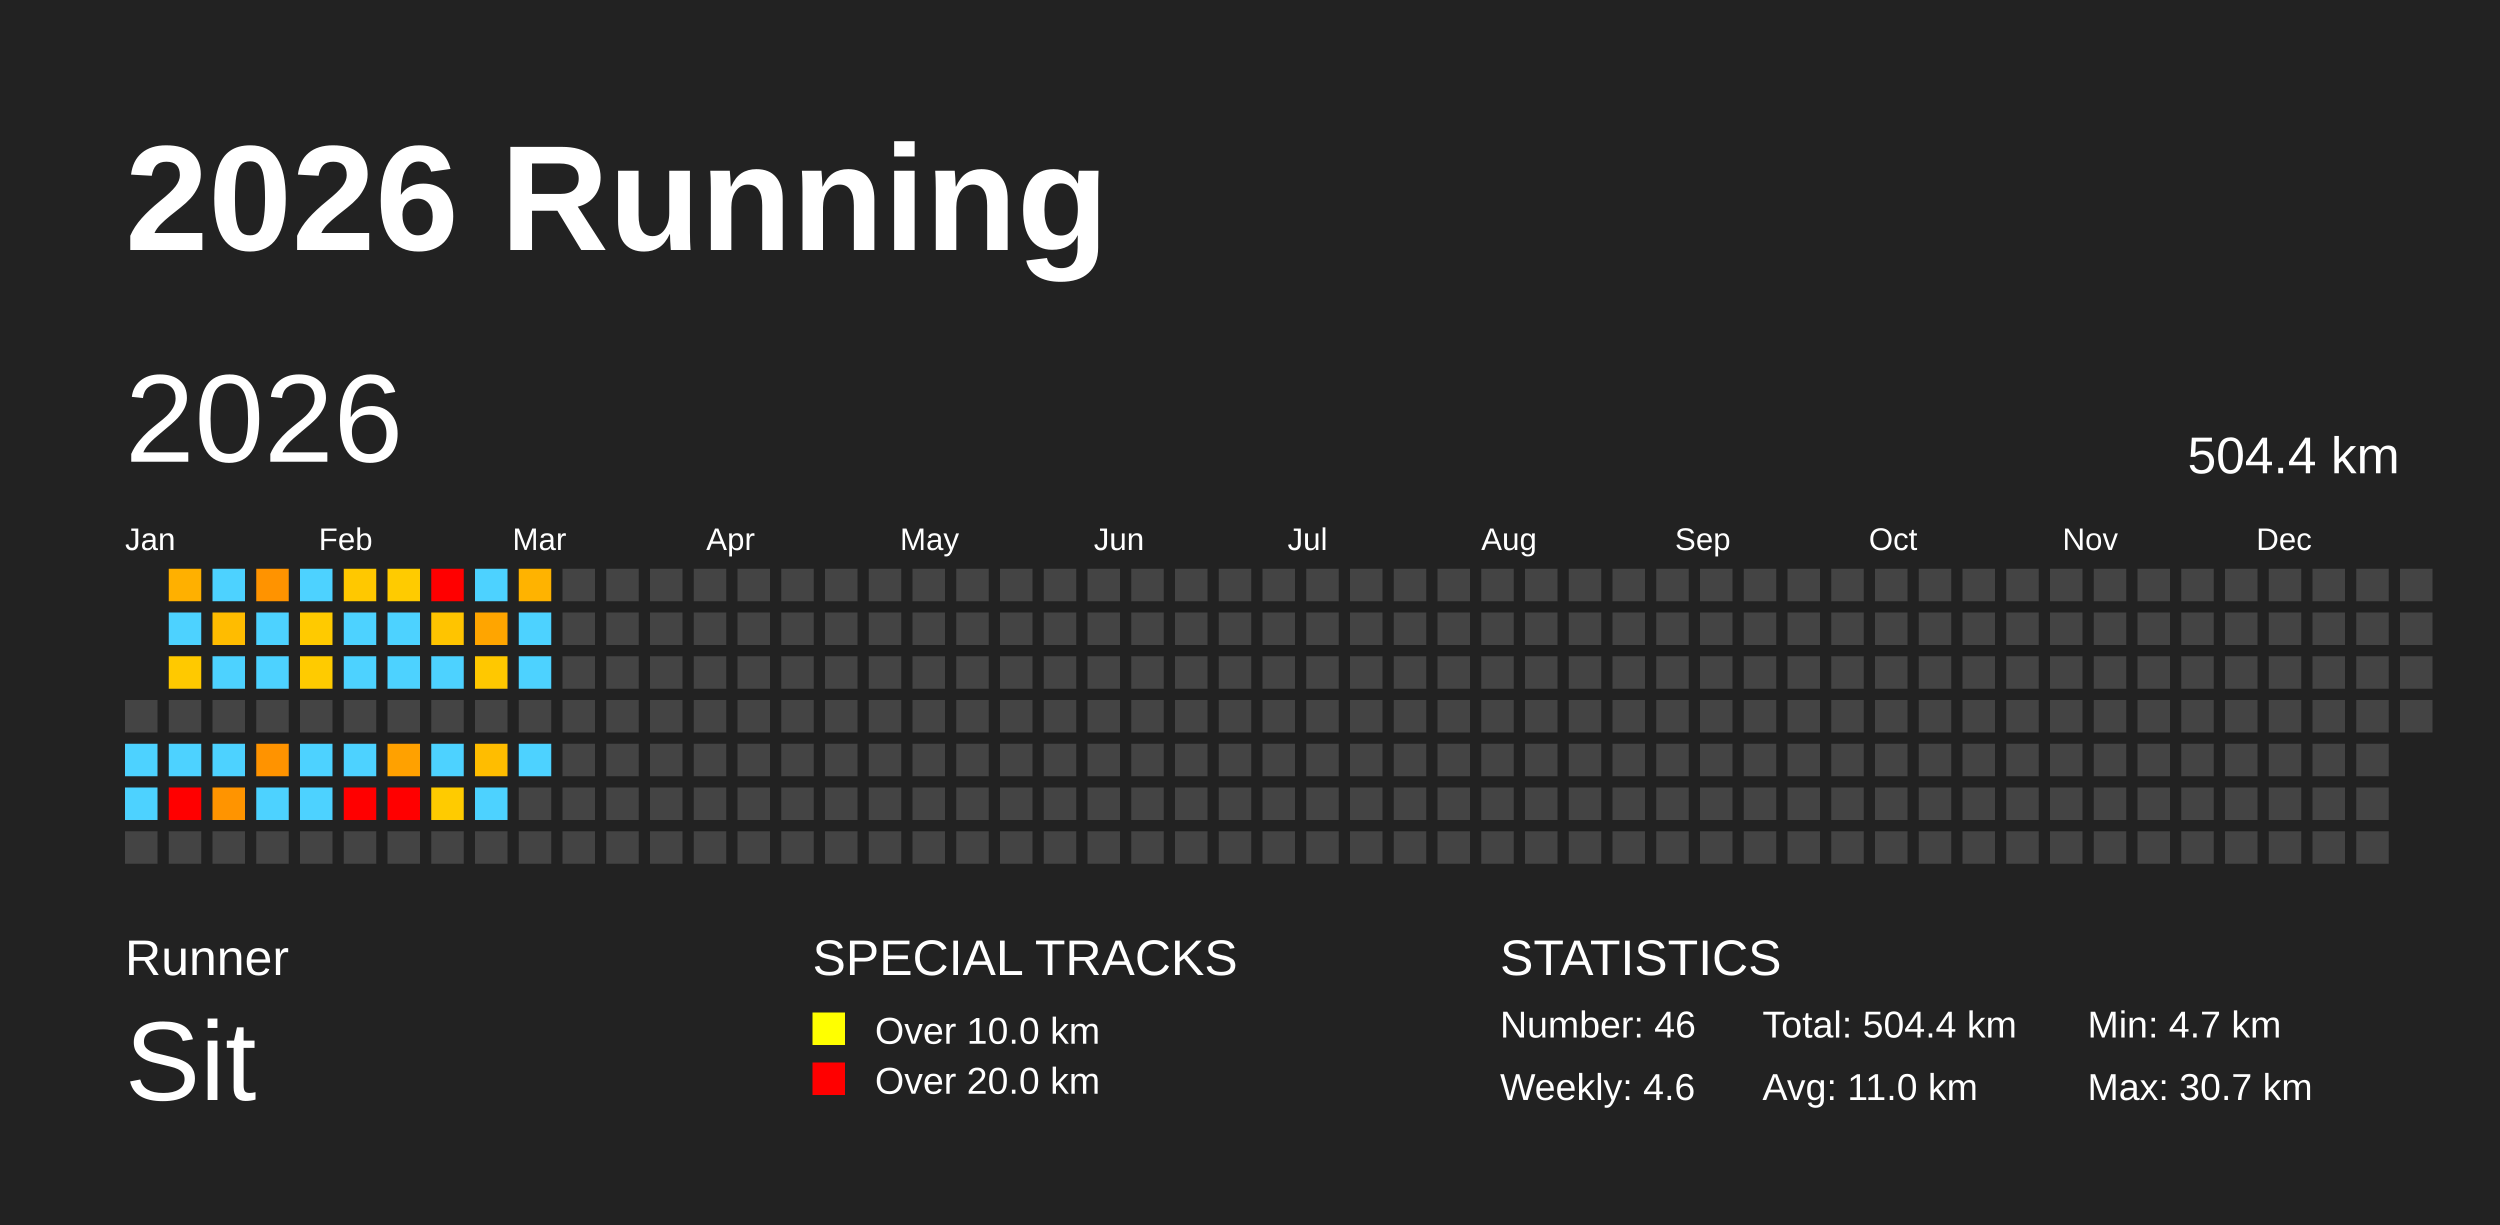
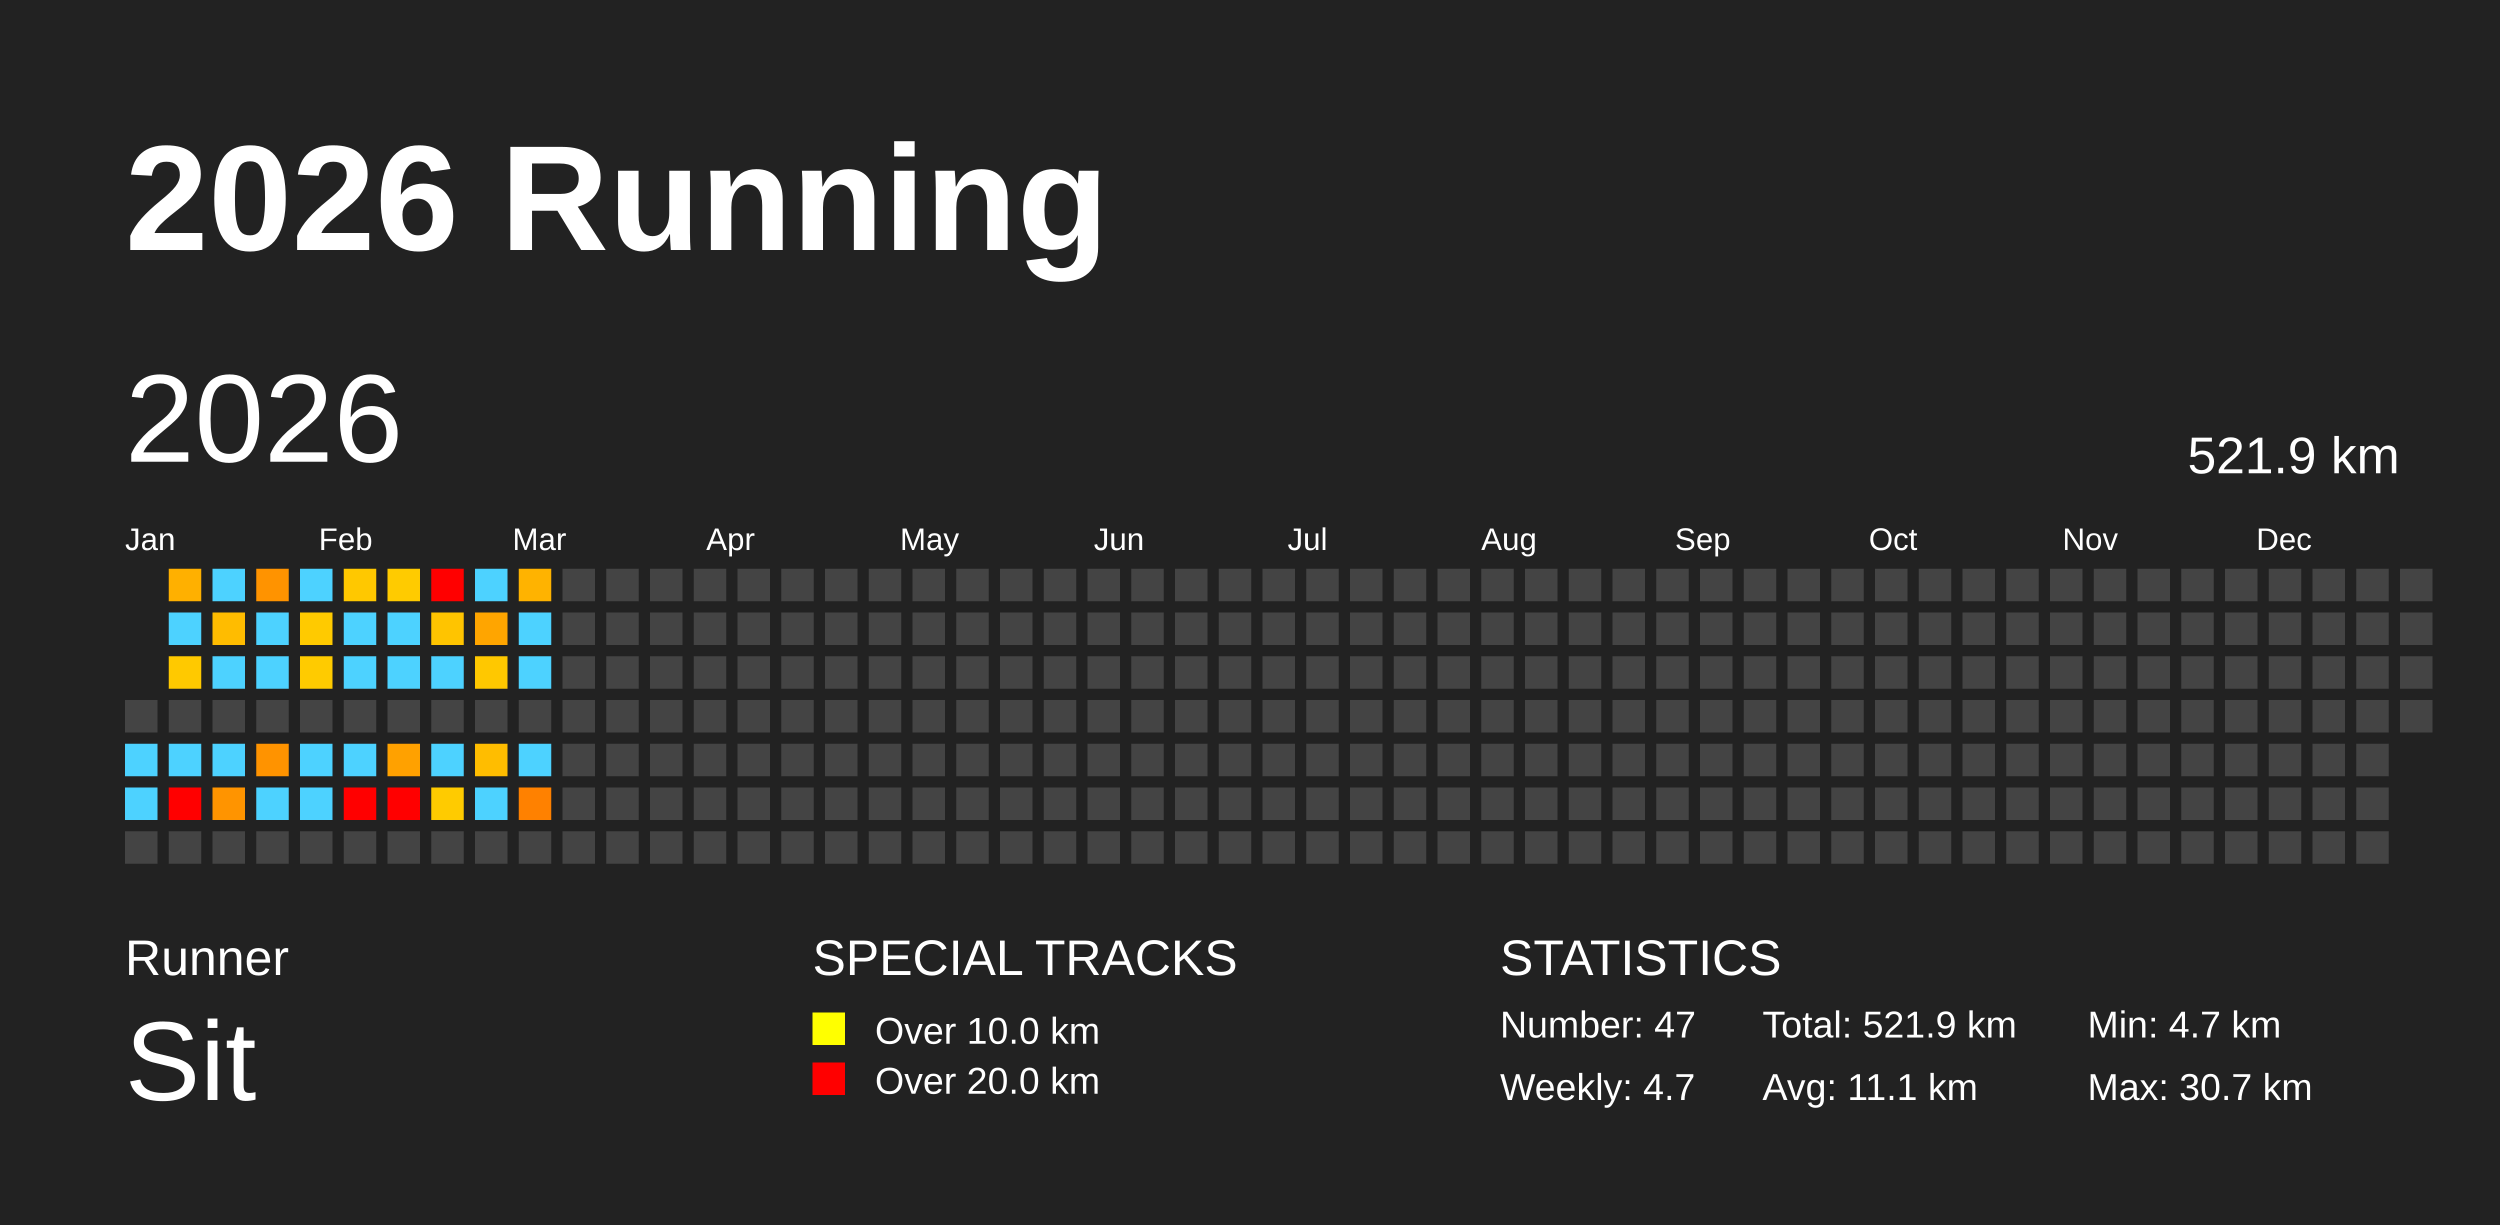
<svg xmlns="http://www.w3.org/2000/svg" baseProfile="full" height="98mm" version="1.1" viewBox="0,0,200,98" width="200mm">
  <defs />
  <rect fill="#222222" height="98" width="200" x="0" y="0" />
  <text fill="#FFFFFF" style="font-size:12px; font-family:Arial; font-weight:bold;" x="10" y="20">2026 Running</text>
  <text fill="#FFFFFF" style="font-size:4px; font-family:Arial" x="10" y="78">Runner</text>
  <text fill="#FFFFFF" style="font-size:9px; font-family:Arial" x="10" y="88">Sit</text>
  <text fill="#FFFFFF" style="font-size:4px; font-family:Arial" x="65" y="78">SPECIAL TRACKS</text>
  <rect fill="yellow" height="2.6" width="2.6" x="65" y="81" />
  <text fill="#FFFFFF" style="font-size:3px; font-family:Arial" x="70" y="83.5">Over 10.0 km</text>
  <rect fill="red" height="2.6" width="2.6" x="65" y="85" />
  <text fill="#FFFFFF" style="font-size:3px; font-family:Arial" x="70" y="87.5">Over 20.0 km</text>
  <text fill="#FFFFFF" style="font-size:4px; font-family:Arial" x="120" y="78">STATISTICS</text>
-   <text fill="#FFFFFF" style="font-size:3px; font-family:Arial" x="120" y="83">Number: 46</text>
-   <text fill="#FFFFFF" style="font-size:3px; font-family:Arial" x="120" y="88">Weekly: 4.6</text>
-   <text fill="#FFFFFF" style="font-size:3px; font-family:Arial" x="141" y="83">Total: 504.4 km</text>
-   <text fill="#FFFFFF" style="font-size:3px; font-family:Arial" x="141" y="88">Avg: 11.0 km</text>
+   <text fill="#FFFFFF" style="font-size:3px; font-family:Arial" x="120" y="83">Number: 47</text>
+   <text fill="#FFFFFF" style="font-size:3px; font-family:Arial" x="120" y="88">Weekly: 4.7</text>
+   <text fill="#FFFFFF" style="font-size:3px; font-family:Arial" x="141" y="83">Total: 521.9 km</text>
+   <text fill="#FFFFFF" style="font-size:3px; font-family:Arial" x="141" y="88">Avg: 11.1 km</text>
  <text fill="#FFFFFF" style="font-size:3px; font-family:Arial" x="167" y="83">Min: 4.7 km</text>
  <text fill="#FFFFFF" style="font-size:3px; font-family:Arial" x="167" y="88">Max: 30.7 km</text>
  <text dominant-baseline="hanging" fill="#FFFFFF" style="font-size:10.0px; font-family:Arial;" x="10" y="30">2026</text>
-   <text dominant-baseline="hanging" fill="#FFFFFF" style="font-size:4.125px; font-family:Arial;" x="175" y="35">504.4 km</text>
+   <text dominant-baseline="hanging" fill="#FFFFFF" style="font-size:4.125px; font-family:Arial;" x="175" y="35">521.9 km</text>
  <text fill="#FFFFFF" style="font-size:2.5px; font-family:Arial" x="10.0" y="44">Jan</text>
  <text fill="#FFFFFF" style="font-size:2.5px; font-family:Arial" x="25.5" y="44">Feb</text>
  <text fill="#FFFFFF" style="font-size:2.5px; font-family:Arial" x="41.0" y="44">Mar</text>
  <text fill="#FFFFFF" style="font-size:2.5px; font-family:Arial" x="56.5" y="44">Apr</text>
  <text fill="#FFFFFF" style="font-size:2.5px; font-family:Arial" x="72.0" y="44">May</text>
  <text fill="#FFFFFF" style="font-size:2.5px; font-family:Arial" x="87.5" y="44">Jun</text>
  <text fill="#FFFFFF" style="font-size:2.5px; font-family:Arial" x="103.0" y="44">Jul</text>
  <text fill="#FFFFFF" style="font-size:2.5px; font-family:Arial" x="118.5" y="44">Aug</text>
  <text fill="#FFFFFF" style="font-size:2.5px; font-family:Arial" x="134.0" y="44">Sep</text>
  <text fill="#FFFFFF" style="font-size:2.5px; font-family:Arial" x="149.5" y="44">Oct</text>
  <text fill="#FFFFFF" style="font-size:2.5px; font-family:Arial" x="165.0" y="44">Nov</text>
  <text fill="#FFFFFF" style="font-size:2.5px; font-family:Arial" x="180.5" y="44">Dec</text>
  <rect fill="#444444" height="2.6" width="2.6" x="10.0" y="56.0" />
  <rect fill="#4dd2ff" height="2.6" width="2.6" x="10.0" y="59.5" />
  <rect fill="#4dd2ff" height="2.6" width="2.6" x="10.0" y="63.0" />
  <rect fill="#444444" height="2.6" width="2.6" x="10.0" y="66.5" />
  <rect fill="#ffb000" height="2.6" width="2.6" x="13.5" y="45.5" />
  <rect fill="#4dd2ff" height="2.6" width="2.6" x="13.5" y="49.0" />
  <rect fill="#ffc900" height="2.6" width="2.6" x="13.5" y="52.5" />
  <rect fill="#444444" height="2.6" width="2.6" x="13.5" y="56.0" />
  <rect fill="#4dd2ff" height="2.6" width="2.6" x="13.5" y="59.5" />
  <rect fill="red" height="2.6" width="2.6" x="13.5" y="63.0" />
  <rect fill="#444444" height="2.6" width="2.6" x="13.5" y="66.5" />
  <rect fill="#4dd2ff" height="2.6" width="2.6" x="17.0" y="45.5" />
  <rect fill="#ffbc00" height="2.6" width="2.6" x="17.0" y="49.0" />
  <rect fill="#4dd2ff" height="2.6" width="2.6" x="17.0" y="52.5" />
  <rect fill="#444444" height="2.6" width="2.6" x="17.0" y="56.0" />
  <rect fill="#4dd2ff" height="2.6" width="2.6" x="17.0" y="59.5" />
  <rect fill="#ff9400" height="2.6" width="2.6" x="17.0" y="63.0" />
  <rect fill="#444444" height="2.6" width="2.6" x="17.0" y="66.5" />
  <rect fill="#ff9300" height="2.6" width="2.6" x="20.5" y="45.5" />
  <rect fill="#4dd2ff" height="2.6" width="2.6" x="20.5" y="49.0" />
  <rect fill="#4dd2ff" height="2.6" width="2.6" x="20.5" y="52.5" />
  <rect fill="#444444" height="2.6" width="2.6" x="20.5" y="56.0" />
  <rect fill="#ff9300" height="2.6" width="2.6" x="20.5" y="59.5" />
  <rect fill="#4dd2ff" height="2.6" width="2.6" x="20.5" y="63.0" />
  <rect fill="#444444" height="2.6" width="2.6" x="20.5" y="66.5" />
  <rect fill="#4dd2ff" height="2.6" width="2.6" x="24.0" y="45.5" />
  <rect fill="#ffca00" height="2.6" width="2.6" x="24.0" y="49.0" />
  <rect fill="#ffcb00" height="2.6" width="2.6" x="24.0" y="52.5" />
  <rect fill="#444444" height="2.6" width="2.6" x="24.0" y="56.0" />
  <rect fill="#4dd2ff" height="2.6" width="2.6" x="24.0" y="59.5" />
  <rect fill="#4dd2ff" height="2.6" width="2.6" x="24.0" y="63.0" />
  <rect fill="#444444" height="2.6" width="2.6" x="24.0" y="66.5" />
  <rect fill="#ffc800" height="2.6" width="2.6" x="27.5" y="45.5" />
  <rect fill="#4dd2ff" height="2.6" width="2.6" x="27.5" y="49.0" />
  <rect fill="#4dd2ff" height="2.6" width="2.6" x="27.5" y="52.5" />
  <rect fill="#444444" height="2.6" width="2.6" x="27.5" y="56.0" />
  <rect fill="#4dd2ff" height="2.6" width="2.6" x="27.5" y="59.5" />
  <rect fill="red" height="2.6" width="2.6" x="27.5" y="63.0" />
  <rect fill="#444444" height="2.6" width="2.6" x="27.5" y="66.5" />
  <rect fill="#ffcb00" height="2.6" width="2.6" x="31.0" y="45.5" />
  <rect fill="#4dd2ff" height="2.6" width="2.6" x="31.0" y="49.0" />
  <rect fill="#4dd2ff" height="2.6" width="2.6" x="31.0" y="52.5" />
  <rect fill="#444444" height="2.6" width="2.6" x="31.0" y="56.0" />
  <rect fill="#ffa100" height="2.6" width="2.6" x="31.0" y="59.5" />
  <rect fill="red" height="2.6" width="2.6" x="31.0" y="63.0" />
  <rect fill="#444444" height="2.6" width="2.6" x="31.0" y="66.5" />
  <rect fill="red" height="2.6" width="2.6" x="34.5" y="45.5" />
  <rect fill="#ffc400" height="2.6" width="2.6" x="34.5" y="49.0" />
  <rect fill="#4dd2ff" height="2.6" width="2.6" x="34.5" y="52.5" />
  <rect fill="#444444" height="2.6" width="2.6" x="34.5" y="56.0" />
  <rect fill="#4dd2ff" height="2.6" width="2.6" x="34.5" y="59.5" />
  <rect fill="#ffcb00" height="2.6" width="2.6" x="34.5" y="63.0" />
  <rect fill="#444444" height="2.6" width="2.6" x="34.5" y="66.5" />
  <rect fill="#4dd2ff" height="2.6" width="2.6" x="38.0" y="45.5" />
  <rect fill="#ffa500" height="2.6" width="2.6" x="38.0" y="49.0" />
  <rect fill="#ffc800" height="2.6" width="2.6" x="38.0" y="52.5" />
  <rect fill="#444444" height="2.6" width="2.6" x="38.0" y="56.0" />
  <rect fill="#ffbd00" height="2.6" width="2.6" x="38.0" y="59.5" />
  <rect fill="#4dd2ff" height="2.6" width="2.6" x="38.0" y="63.0" />
  <rect fill="#444444" height="2.6" width="2.6" x="38.0" y="66.5" />
  <rect fill="#ffb300" height="2.6" width="2.6" x="41.5" y="45.5" />
  <rect fill="#4dd2ff" height="2.6" width="2.6" x="41.5" y="49.0" />
  <rect fill="#4dd2ff" height="2.6" width="2.6" x="41.5" y="52.5" />
  <rect fill="#444444" height="2.6" width="2.6" x="41.5" y="56.0" />
  <rect fill="#4dd2ff" height="2.6" width="2.6" x="41.5" y="59.5" />
-   <rect fill="#444444" height="2.6" width="2.6" x="41.5" y="63.0" />
+   <rect fill="#ff8100" height="2.6" width="2.6" x="41.5" y="63.0" />
  <rect fill="#444444" height="2.6" width="2.6" x="41.5" y="66.5" />
  <rect fill="#444444" height="2.6" width="2.6" x="45.0" y="45.5" />
  <rect fill="#444444" height="2.6" width="2.6" x="45.0" y="49.0" />
  <rect fill="#444444" height="2.6" width="2.6" x="45.0" y="52.5" />
  <rect fill="#444444" height="2.6" width="2.6" x="45.0" y="56.0" />
  <rect fill="#444444" height="2.6" width="2.6" x="45.0" y="59.5" />
  <rect fill="#444444" height="2.6" width="2.6" x="45.0" y="63.0" />
  <rect fill="#444444" height="2.6" width="2.6" x="45.0" y="66.5" />
  <rect fill="#444444" height="2.6" width="2.6" x="48.5" y="45.5" />
  <rect fill="#444444" height="2.6" width="2.6" x="48.5" y="49.0" />
  <rect fill="#444444" height="2.6" width="2.6" x="48.5" y="52.5" />
  <rect fill="#444444" height="2.6" width="2.6" x="48.5" y="56.0" />
  <rect fill="#444444" height="2.6" width="2.6" x="48.5" y="59.5" />
  <rect fill="#444444" height="2.6" width="2.6" x="48.5" y="63.0" />
  <rect fill="#444444" height="2.6" width="2.6" x="48.5" y="66.5" />
  <rect fill="#444444" height="2.6" width="2.6" x="52.0" y="45.5" />
  <rect fill="#444444" height="2.6" width="2.6" x="52.0" y="49.0" />
  <rect fill="#444444" height="2.6" width="2.6" x="52.0" y="52.5" />
  <rect fill="#444444" height="2.6" width="2.6" x="52.0" y="56.0" />
  <rect fill="#444444" height="2.6" width="2.6" x="52.0" y="59.5" />
  <rect fill="#444444" height="2.6" width="2.6" x="52.0" y="63.0" />
  <rect fill="#444444" height="2.6" width="2.6" x="52.0" y="66.5" />
  <rect fill="#444444" height="2.6" width="2.6" x="55.5" y="45.5" />
  <rect fill="#444444" height="2.6" width="2.6" x="55.5" y="49.0" />
  <rect fill="#444444" height="2.6" width="2.6" x="55.5" y="52.5" />
  <rect fill="#444444" height="2.6" width="2.6" x="55.5" y="56.0" />
  <rect fill="#444444" height="2.6" width="2.6" x="55.5" y="59.5" />
  <rect fill="#444444" height="2.6" width="2.6" x="55.5" y="63.0" />
  <rect fill="#444444" height="2.6" width="2.6" x="55.5" y="66.5" />
  <rect fill="#444444" height="2.6" width="2.6" x="59.0" y="45.5" />
  <rect fill="#444444" height="2.6" width="2.6" x="59.0" y="49.0" />
  <rect fill="#444444" height="2.6" width="2.6" x="59.0" y="52.5" />
  <rect fill="#444444" height="2.6" width="2.6" x="59.0" y="56.0" />
  <rect fill="#444444" height="2.6" width="2.6" x="59.0" y="59.5" />
  <rect fill="#444444" height="2.6" width="2.6" x="59.0" y="63.0" />
  <rect fill="#444444" height="2.6" width="2.6" x="59.0" y="66.5" />
  <rect fill="#444444" height="2.6" width="2.6" x="62.5" y="45.5" />
  <rect fill="#444444" height="2.6" width="2.6" x="62.5" y="49.0" />
  <rect fill="#444444" height="2.6" width="2.6" x="62.5" y="52.5" />
  <rect fill="#444444" height="2.6" width="2.6" x="62.5" y="56.0" />
  <rect fill="#444444" height="2.6" width="2.6" x="62.5" y="59.5" />
  <rect fill="#444444" height="2.6" width="2.6" x="62.5" y="63.0" />
  <rect fill="#444444" height="2.6" width="2.6" x="62.5" y="66.5" />
  <rect fill="#444444" height="2.6" width="2.6" x="66.0" y="45.5" />
  <rect fill="#444444" height="2.6" width="2.6" x="66.0" y="49.0" />
  <rect fill="#444444" height="2.6" width="2.6" x="66.0" y="52.5" />
  <rect fill="#444444" height="2.6" width="2.6" x="66.0" y="56.0" />
  <rect fill="#444444" height="2.6" width="2.6" x="66.0" y="59.5" />
  <rect fill="#444444" height="2.6" width="2.6" x="66.0" y="63.0" />
  <rect fill="#444444" height="2.6" width="2.6" x="66.0" y="66.5" />
  <rect fill="#444444" height="2.6" width="2.6" x="69.5" y="45.5" />
  <rect fill="#444444" height="2.6" width="2.6" x="69.5" y="49.0" />
  <rect fill="#444444" height="2.6" width="2.6" x="69.5" y="52.5" />
  <rect fill="#444444" height="2.6" width="2.6" x="69.5" y="56.0" />
  <rect fill="#444444" height="2.6" width="2.6" x="69.5" y="59.5" />
  <rect fill="#444444" height="2.6" width="2.6" x="69.5" y="63.0" />
  <rect fill="#444444" height="2.6" width="2.6" x="69.5" y="66.5" />
  <rect fill="#444444" height="2.6" width="2.6" x="73.0" y="45.5" />
  <rect fill="#444444" height="2.6" width="2.6" x="73.0" y="49.0" />
  <rect fill="#444444" height="2.6" width="2.6" x="73.0" y="52.5" />
  <rect fill="#444444" height="2.6" width="2.6" x="73.0" y="56.0" />
  <rect fill="#444444" height="2.6" width="2.6" x="73.0" y="59.5" />
  <rect fill="#444444" height="2.6" width="2.6" x="73.0" y="63.0" />
  <rect fill="#444444" height="2.6" width="2.6" x="73.0" y="66.5" />
  <rect fill="#444444" height="2.6" width="2.6" x="76.5" y="45.5" />
  <rect fill="#444444" height="2.6" width="2.6" x="76.5" y="49.0" />
  <rect fill="#444444" height="2.6" width="2.6" x="76.5" y="52.5" />
  <rect fill="#444444" height="2.6" width="2.6" x="76.5" y="56.0" />
  <rect fill="#444444" height="2.6" width="2.6" x="76.5" y="59.5" />
  <rect fill="#444444" height="2.6" width="2.6" x="76.5" y="63.0" />
  <rect fill="#444444" height="2.6" width="2.6" x="76.5" y="66.5" />
  <rect fill="#444444" height="2.6" width="2.6" x="80.0" y="45.5" />
  <rect fill="#444444" height="2.6" width="2.6" x="80.0" y="49.0" />
  <rect fill="#444444" height="2.6" width="2.6" x="80.0" y="52.5" />
  <rect fill="#444444" height="2.6" width="2.6" x="80.0" y="56.0" />
  <rect fill="#444444" height="2.6" width="2.6" x="80.0" y="59.5" />
  <rect fill="#444444" height="2.6" width="2.6" x="80.0" y="63.0" />
  <rect fill="#444444" height="2.6" width="2.6" x="80.0" y="66.5" />
  <rect fill="#444444" height="2.6" width="2.6" x="83.5" y="45.5" />
  <rect fill="#444444" height="2.6" width="2.6" x="83.5" y="49.0" />
  <rect fill="#444444" height="2.6" width="2.6" x="83.5" y="52.5" />
  <rect fill="#444444" height="2.6" width="2.6" x="83.5" y="56.0" />
  <rect fill="#444444" height="2.6" width="2.6" x="83.5" y="59.5" />
  <rect fill="#444444" height="2.6" width="2.6" x="83.5" y="63.0" />
  <rect fill="#444444" height="2.6" width="2.6" x="83.5" y="66.5" />
  <rect fill="#444444" height="2.6" width="2.6" x="87.0" y="45.5" />
  <rect fill="#444444" height="2.6" width="2.6" x="87.0" y="49.0" />
  <rect fill="#444444" height="2.6" width="2.6" x="87.0" y="52.5" />
  <rect fill="#444444" height="2.6" width="2.6" x="87.0" y="56.0" />
  <rect fill="#444444" height="2.6" width="2.6" x="87.0" y="59.5" />
  <rect fill="#444444" height="2.6" width="2.6" x="87.0" y="63.0" />
  <rect fill="#444444" height="2.6" width="2.6" x="87.0" y="66.5" />
  <rect fill="#444444" height="2.6" width="2.6" x="90.5" y="45.5" />
  <rect fill="#444444" height="2.6" width="2.6" x="90.5" y="49.0" />
  <rect fill="#444444" height="2.6" width="2.6" x="90.5" y="52.5" />
  <rect fill="#444444" height="2.6" width="2.6" x="90.5" y="56.0" />
  <rect fill="#444444" height="2.6" width="2.6" x="90.5" y="59.5" />
  <rect fill="#444444" height="2.6" width="2.6" x="90.5" y="63.0" />
  <rect fill="#444444" height="2.6" width="2.6" x="90.5" y="66.5" />
  <rect fill="#444444" height="2.6" width="2.6" x="94.0" y="45.5" />
  <rect fill="#444444" height="2.6" width="2.6" x="94.0" y="49.0" />
  <rect fill="#444444" height="2.6" width="2.6" x="94.0" y="52.5" />
  <rect fill="#444444" height="2.6" width="2.6" x="94.0" y="56.0" />
  <rect fill="#444444" height="2.6" width="2.6" x="94.0" y="59.5" />
  <rect fill="#444444" height="2.6" width="2.6" x="94.0" y="63.0" />
  <rect fill="#444444" height="2.6" width="2.6" x="94.0" y="66.5" />
  <rect fill="#444444" height="2.6" width="2.6" x="97.5" y="45.5" />
  <rect fill="#444444" height="2.6" width="2.6" x="97.5" y="49.0" />
  <rect fill="#444444" height="2.6" width="2.6" x="97.5" y="52.5" />
  <rect fill="#444444" height="2.6" width="2.6" x="97.5" y="56.0" />
  <rect fill="#444444" height="2.6" width="2.6" x="97.5" y="59.5" />
  <rect fill="#444444" height="2.6" width="2.6" x="97.5" y="63.0" />
  <rect fill="#444444" height="2.6" width="2.6" x="97.5" y="66.5" />
  <rect fill="#444444" height="2.6" width="2.6" x="101.0" y="45.5" />
  <rect fill="#444444" height="2.6" width="2.6" x="101.0" y="49.0" />
  <rect fill="#444444" height="2.6" width="2.6" x="101.0" y="52.5" />
  <rect fill="#444444" height="2.6" width="2.6" x="101.0" y="56.0" />
  <rect fill="#444444" height="2.6" width="2.6" x="101.0" y="59.5" />
  <rect fill="#444444" height="2.6" width="2.6" x="101.0" y="63.0" />
  <rect fill="#444444" height="2.6" width="2.6" x="101.0" y="66.5" />
  <rect fill="#444444" height="2.6" width="2.6" x="104.5" y="45.5" />
  <rect fill="#444444" height="2.6" width="2.6" x="104.5" y="49.0" />
  <rect fill="#444444" height="2.6" width="2.6" x="104.5" y="52.5" />
  <rect fill="#444444" height="2.6" width="2.6" x="104.5" y="56.0" />
  <rect fill="#444444" height="2.6" width="2.6" x="104.5" y="59.5" />
  <rect fill="#444444" height="2.6" width="2.6" x="104.5" y="63.0" />
  <rect fill="#444444" height="2.6" width="2.6" x="104.5" y="66.5" />
  <rect fill="#444444" height="2.6" width="2.6" x="108.0" y="45.5" />
  <rect fill="#444444" height="2.6" width="2.6" x="108.0" y="49.0" />
  <rect fill="#444444" height="2.6" width="2.6" x="108.0" y="52.5" />
  <rect fill="#444444" height="2.6" width="2.6" x="108.0" y="56.0" />
  <rect fill="#444444" height="2.6" width="2.6" x="108.0" y="59.5" />
  <rect fill="#444444" height="2.6" width="2.6" x="108.0" y="63.0" />
  <rect fill="#444444" height="2.6" width="2.6" x="108.0" y="66.5" />
  <rect fill="#444444" height="2.6" width="2.6" x="111.5" y="45.5" />
  <rect fill="#444444" height="2.6" width="2.6" x="111.5" y="49.0" />
  <rect fill="#444444" height="2.6" width="2.6" x="111.5" y="52.5" />
  <rect fill="#444444" height="2.6" width="2.6" x="111.5" y="56.0" />
  <rect fill="#444444" height="2.6" width="2.6" x="111.5" y="59.5" />
  <rect fill="#444444" height="2.6" width="2.6" x="111.5" y="63.0" />
  <rect fill="#444444" height="2.6" width="2.6" x="111.5" y="66.5" />
  <rect fill="#444444" height="2.6" width="2.6" x="115.0" y="45.5" />
  <rect fill="#444444" height="2.6" width="2.6" x="115.0" y="49.0" />
  <rect fill="#444444" height="2.6" width="2.6" x="115.0" y="52.5" />
  <rect fill="#444444" height="2.6" width="2.6" x="115.0" y="56.0" />
  <rect fill="#444444" height="2.6" width="2.6" x="115.0" y="59.5" />
  <rect fill="#444444" height="2.6" width="2.6" x="115.0" y="63.0" />
  <rect fill="#444444" height="2.6" width="2.6" x="115.0" y="66.5" />
  <rect fill="#444444" height="2.6" width="2.6" x="118.5" y="45.5" />
  <rect fill="#444444" height="2.6" width="2.6" x="118.5" y="49.0" />
  <rect fill="#444444" height="2.6" width="2.6" x="118.5" y="52.5" />
  <rect fill="#444444" height="2.6" width="2.6" x="118.5" y="56.0" />
  <rect fill="#444444" height="2.6" width="2.6" x="118.5" y="59.5" />
  <rect fill="#444444" height="2.6" width="2.6" x="118.5" y="63.0" />
  <rect fill="#444444" height="2.6" width="2.6" x="118.5" y="66.5" />
  <rect fill="#444444" height="2.6" width="2.6" x="122.0" y="45.5" />
  <rect fill="#444444" height="2.6" width="2.6" x="122.0" y="49.0" />
  <rect fill="#444444" height="2.6" width="2.6" x="122.0" y="52.5" />
  <rect fill="#444444" height="2.6" width="2.6" x="122.0" y="56.0" />
  <rect fill="#444444" height="2.6" width="2.6" x="122.0" y="59.5" />
  <rect fill="#444444" height="2.6" width="2.6" x="122.0" y="63.0" />
  <rect fill="#444444" height="2.6" width="2.6" x="122.0" y="66.5" />
  <rect fill="#444444" height="2.6" width="2.6" x="125.5" y="45.5" />
  <rect fill="#444444" height="2.6" width="2.6" x="125.5" y="49.0" />
  <rect fill="#444444" height="2.6" width="2.6" x="125.5" y="52.5" />
  <rect fill="#444444" height="2.6" width="2.6" x="125.5" y="56.0" />
  <rect fill="#444444" height="2.6" width="2.6" x="125.5" y="59.5" />
  <rect fill="#444444" height="2.6" width="2.6" x="125.5" y="63.0" />
  <rect fill="#444444" height="2.6" width="2.6" x="125.5" y="66.5" />
  <rect fill="#444444" height="2.6" width="2.6" x="129.0" y="45.5" />
  <rect fill="#444444" height="2.6" width="2.6" x="129.0" y="49.0" />
  <rect fill="#444444" height="2.6" width="2.6" x="129.0" y="52.5" />
  <rect fill="#444444" height="2.6" width="2.6" x="129.0" y="56.0" />
  <rect fill="#444444" height="2.6" width="2.6" x="129.0" y="59.5" />
  <rect fill="#444444" height="2.6" width="2.6" x="129.0" y="63.0" />
  <rect fill="#444444" height="2.6" width="2.6" x="129.0" y="66.5" />
  <rect fill="#444444" height="2.6" width="2.6" x="132.5" y="45.5" />
  <rect fill="#444444" height="2.6" width="2.6" x="132.5" y="49.0" />
  <rect fill="#444444" height="2.6" width="2.6" x="132.5" y="52.5" />
  <rect fill="#444444" height="2.6" width="2.6" x="132.5" y="56.0" />
  <rect fill="#444444" height="2.6" width="2.6" x="132.5" y="59.5" />
  <rect fill="#444444" height="2.6" width="2.6" x="132.5" y="63.0" />
  <rect fill="#444444" height="2.6" width="2.6" x="132.5" y="66.5" />
  <rect fill="#444444" height="2.6" width="2.6" x="136.0" y="45.5" />
  <rect fill="#444444" height="2.6" width="2.6" x="136.0" y="49.0" />
  <rect fill="#444444" height="2.6" width="2.6" x="136.0" y="52.5" />
  <rect fill="#444444" height="2.6" width="2.6" x="136.0" y="56.0" />
  <rect fill="#444444" height="2.6" width="2.6" x="136.0" y="59.5" />
  <rect fill="#444444" height="2.6" width="2.6" x="136.0" y="63.0" />
  <rect fill="#444444" height="2.6" width="2.6" x="136.0" y="66.5" />
  <rect fill="#444444" height="2.6" width="2.6" x="139.5" y="45.5" />
  <rect fill="#444444" height="2.6" width="2.6" x="139.5" y="49.0" />
  <rect fill="#444444" height="2.6" width="2.6" x="139.5" y="52.5" />
  <rect fill="#444444" height="2.6" width="2.6" x="139.5" y="56.0" />
  <rect fill="#444444" height="2.6" width="2.6" x="139.5" y="59.5" />
  <rect fill="#444444" height="2.6" width="2.6" x="139.5" y="63.0" />
  <rect fill="#444444" height="2.6" width="2.6" x="139.5" y="66.5" />
  <rect fill="#444444" height="2.6" width="2.6" x="143.0" y="45.5" />
  <rect fill="#444444" height="2.6" width="2.6" x="143.0" y="49.0" />
  <rect fill="#444444" height="2.6" width="2.6" x="143.0" y="52.5" />
  <rect fill="#444444" height="2.6" width="2.6" x="143.0" y="56.0" />
  <rect fill="#444444" height="2.6" width="2.6" x="143.0" y="59.5" />
  <rect fill="#444444" height="2.6" width="2.6" x="143.0" y="63.0" />
  <rect fill="#444444" height="2.6" width="2.6" x="143.0" y="66.5" />
  <rect fill="#444444" height="2.6" width="2.6" x="146.5" y="45.5" />
  <rect fill="#444444" height="2.6" width="2.6" x="146.5" y="49.0" />
  <rect fill="#444444" height="2.6" width="2.6" x="146.5" y="52.5" />
  <rect fill="#444444" height="2.6" width="2.6" x="146.5" y="56.0" />
  <rect fill="#444444" height="2.6" width="2.6" x="146.5" y="59.5" />
  <rect fill="#444444" height="2.6" width="2.6" x="146.5" y="63.0" />
  <rect fill="#444444" height="2.6" width="2.6" x="146.5" y="66.5" />
  <rect fill="#444444" height="2.6" width="2.6" x="150.0" y="45.5" />
  <rect fill="#444444" height="2.6" width="2.6" x="150.0" y="49.0" />
  <rect fill="#444444" height="2.6" width="2.6" x="150.0" y="52.5" />
  <rect fill="#444444" height="2.6" width="2.6" x="150.0" y="56.0" />
  <rect fill="#444444" height="2.6" width="2.6" x="150.0" y="59.5" />
  <rect fill="#444444" height="2.6" width="2.6" x="150.0" y="63.0" />
  <rect fill="#444444" height="2.6" width="2.6" x="150.0" y="66.5" />
  <rect fill="#444444" height="2.6" width="2.6" x="153.5" y="45.5" />
  <rect fill="#444444" height="2.6" width="2.6" x="153.5" y="49.0" />
  <rect fill="#444444" height="2.6" width="2.6" x="153.5" y="52.5" />
  <rect fill="#444444" height="2.6" width="2.6" x="153.5" y="56.0" />
  <rect fill="#444444" height="2.6" width="2.6" x="153.5" y="59.5" />
  <rect fill="#444444" height="2.6" width="2.6" x="153.5" y="63.0" />
  <rect fill="#444444" height="2.6" width="2.6" x="153.5" y="66.5" />
  <rect fill="#444444" height="2.6" width="2.6" x="157.0" y="45.5" />
  <rect fill="#444444" height="2.6" width="2.6" x="157.0" y="49.0" />
  <rect fill="#444444" height="2.6" width="2.6" x="157.0" y="52.5" />
  <rect fill="#444444" height="2.6" width="2.6" x="157.0" y="56.0" />
  <rect fill="#444444" height="2.6" width="2.6" x="157.0" y="59.5" />
  <rect fill="#444444" height="2.6" width="2.6" x="157.0" y="63.0" />
  <rect fill="#444444" height="2.6" width="2.6" x="157.0" y="66.5" />
  <rect fill="#444444" height="2.6" width="2.6" x="160.5" y="45.5" />
  <rect fill="#444444" height="2.6" width="2.6" x="160.5" y="49.0" />
  <rect fill="#444444" height="2.6" width="2.6" x="160.5" y="52.5" />
  <rect fill="#444444" height="2.6" width="2.6" x="160.5" y="56.0" />
  <rect fill="#444444" height="2.6" width="2.6" x="160.5" y="59.5" />
  <rect fill="#444444" height="2.6" width="2.6" x="160.5" y="63.0" />
  <rect fill="#444444" height="2.6" width="2.6" x="160.5" y="66.5" />
  <rect fill="#444444" height="2.6" width="2.6" x="164.0" y="45.5" />
  <rect fill="#444444" height="2.6" width="2.6" x="164.0" y="49.0" />
  <rect fill="#444444" height="2.6" width="2.6" x="164.0" y="52.5" />
  <rect fill="#444444" height="2.6" width="2.6" x="164.0" y="56.0" />
  <rect fill="#444444" height="2.6" width="2.6" x="164.0" y="59.5" />
  <rect fill="#444444" height="2.6" width="2.6" x="164.0" y="63.0" />
  <rect fill="#444444" height="2.6" width="2.6" x="164.0" y="66.5" />
  <rect fill="#444444" height="2.6" width="2.6" x="167.5" y="45.5" />
  <rect fill="#444444" height="2.6" width="2.6" x="167.5" y="49.0" />
  <rect fill="#444444" height="2.6" width="2.6" x="167.5" y="52.5" />
  <rect fill="#444444" height="2.6" width="2.6" x="167.5" y="56.0" />
  <rect fill="#444444" height="2.6" width="2.6" x="167.5" y="59.5" />
  <rect fill="#444444" height="2.6" width="2.6" x="167.5" y="63.0" />
  <rect fill="#444444" height="2.6" width="2.6" x="167.5" y="66.5" />
  <rect fill="#444444" height="2.6" width="2.6" x="171.0" y="45.5" />
  <rect fill="#444444" height="2.6" width="2.6" x="171.0" y="49.0" />
  <rect fill="#444444" height="2.6" width="2.6" x="171.0" y="52.5" />
  <rect fill="#444444" height="2.6" width="2.6" x="171.0" y="56.0" />
  <rect fill="#444444" height="2.6" width="2.6" x="171.0" y="59.5" />
  <rect fill="#444444" height="2.6" width="2.6" x="171.0" y="63.0" />
  <rect fill="#444444" height="2.6" width="2.6" x="171.0" y="66.5" />
  <rect fill="#444444" height="2.6" width="2.6" x="174.5" y="45.5" />
  <rect fill="#444444" height="2.6" width="2.6" x="174.5" y="49.0" />
  <rect fill="#444444" height="2.6" width="2.6" x="174.5" y="52.5" />
  <rect fill="#444444" height="2.6" width="2.6" x="174.5" y="56.0" />
  <rect fill="#444444" height="2.6" width="2.6" x="174.5" y="59.5" />
  <rect fill="#444444" height="2.6" width="2.6" x="174.5" y="63.0" />
  <rect fill="#444444" height="2.6" width="2.6" x="174.5" y="66.5" />
  <rect fill="#444444" height="2.6" width="2.6" x="178.0" y="45.5" />
  <rect fill="#444444" height="2.6" width="2.6" x="178.0" y="49.0" />
  <rect fill="#444444" height="2.6" width="2.6" x="178.0" y="52.5" />
  <rect fill="#444444" height="2.6" width="2.6" x="178.0" y="56.0" />
  <rect fill="#444444" height="2.6" width="2.6" x="178.0" y="59.5" />
  <rect fill="#444444" height="2.6" width="2.6" x="178.0" y="63.0" />
  <rect fill="#444444" height="2.6" width="2.6" x="178.0" y="66.5" />
  <rect fill="#444444" height="2.6" width="2.6" x="181.5" y="45.5" />
  <rect fill="#444444" height="2.6" width="2.6" x="181.5" y="49.0" />
  <rect fill="#444444" height="2.6" width="2.6" x="181.5" y="52.5" />
  <rect fill="#444444" height="2.6" width="2.6" x="181.5" y="56.0" />
  <rect fill="#444444" height="2.6" width="2.6" x="181.5" y="59.5" />
  <rect fill="#444444" height="2.6" width="2.6" x="181.5" y="63.0" />
  <rect fill="#444444" height="2.6" width="2.6" x="181.5" y="66.5" />
  <rect fill="#444444" height="2.6" width="2.6" x="185.0" y="45.5" />
  <rect fill="#444444" height="2.6" width="2.6" x="185.0" y="49.0" />
  <rect fill="#444444" height="2.6" width="2.6" x="185.0" y="52.5" />
  <rect fill="#444444" height="2.6" width="2.6" x="185.0" y="56.0" />
  <rect fill="#444444" height="2.6" width="2.6" x="185.0" y="59.5" />
  <rect fill="#444444" height="2.6" width="2.6" x="185.0" y="63.0" />
  <rect fill="#444444" height="2.6" width="2.6" x="185.0" y="66.5" />
  <rect fill="#444444" height="2.6" width="2.6" x="188.5" y="45.5" />
  <rect fill="#444444" height="2.6" width="2.6" x="188.5" y="49.0" />
  <rect fill="#444444" height="2.6" width="2.6" x="188.5" y="52.5" />
  <rect fill="#444444" height="2.6" width="2.6" x="188.5" y="56.0" />
  <rect fill="#444444" height="2.6" width="2.6" x="188.5" y="59.5" />
  <rect fill="#444444" height="2.6" width="2.6" x="188.5" y="63.0" />
  <rect fill="#444444" height="2.6" width="2.6" x="188.5" y="66.5" />
  <rect fill="#444444" height="2.6" width="2.6" x="192.0" y="45.5" />
  <rect fill="#444444" height="2.6" width="2.6" x="192.0" y="49.0" />
  <rect fill="#444444" height="2.6" width="2.6" x="192.0" y="52.5" />
  <rect fill="#444444" height="2.6" width="2.6" x="192.0" y="56.0" />
</svg>
